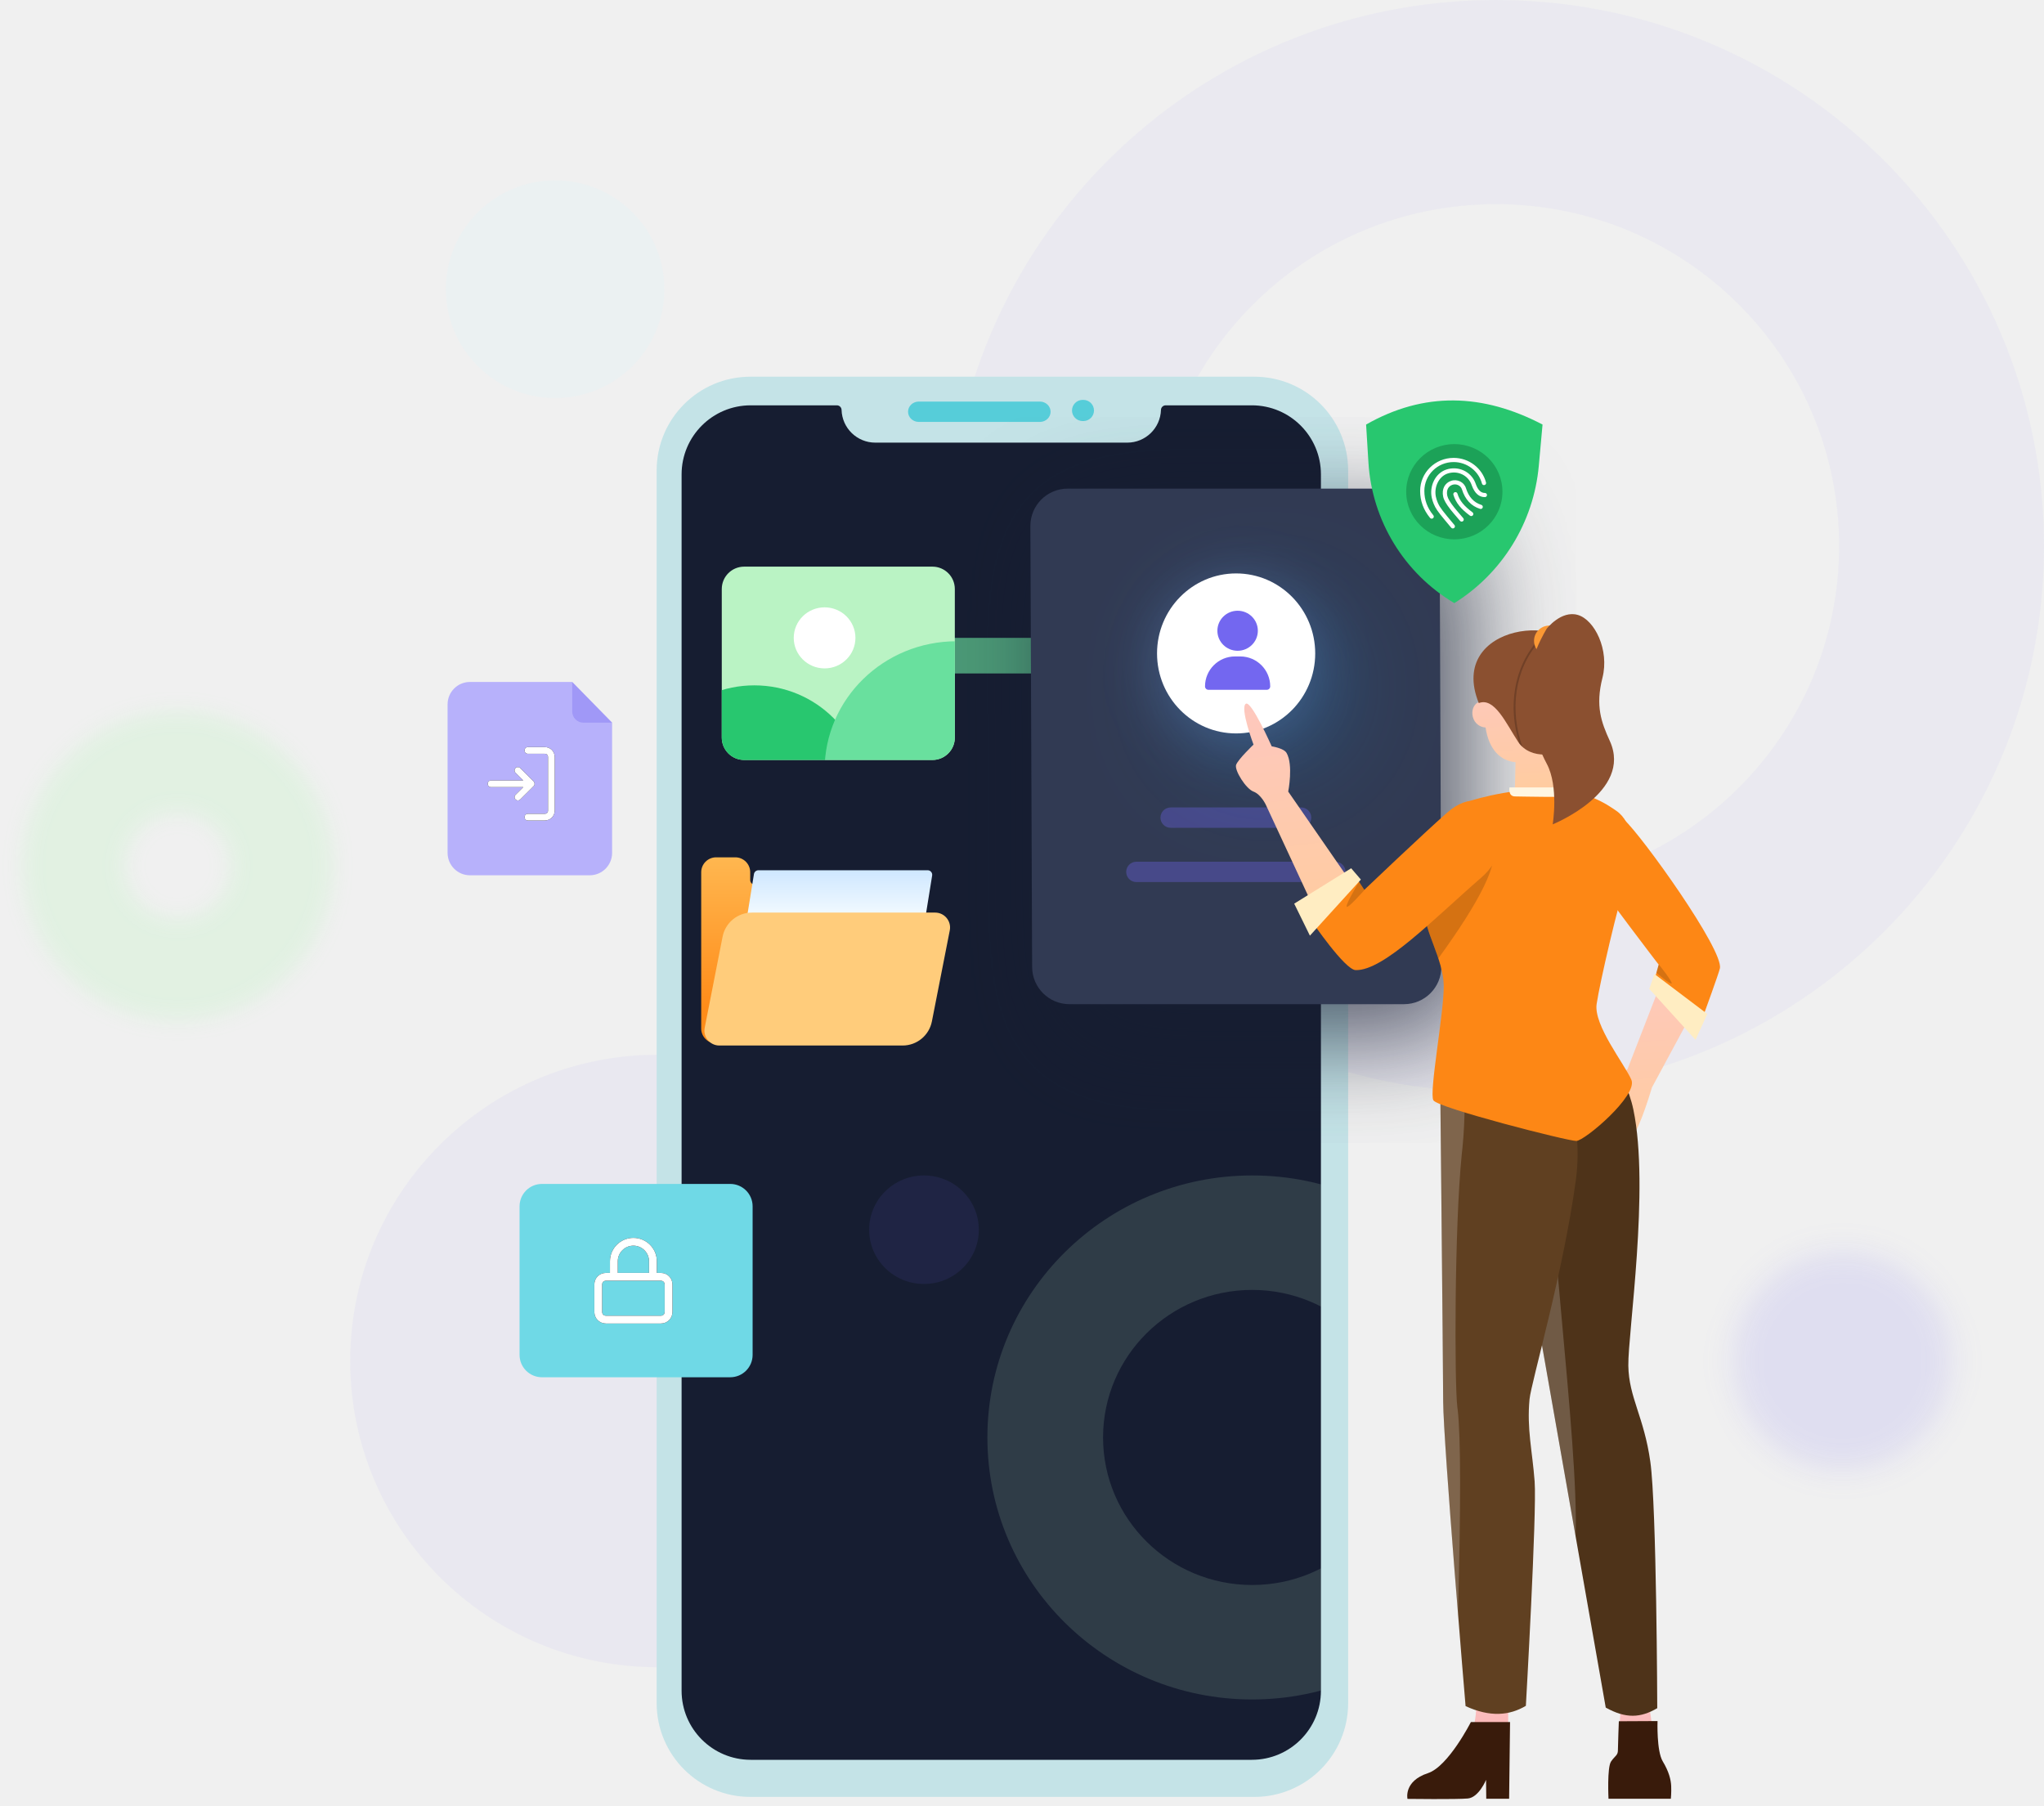
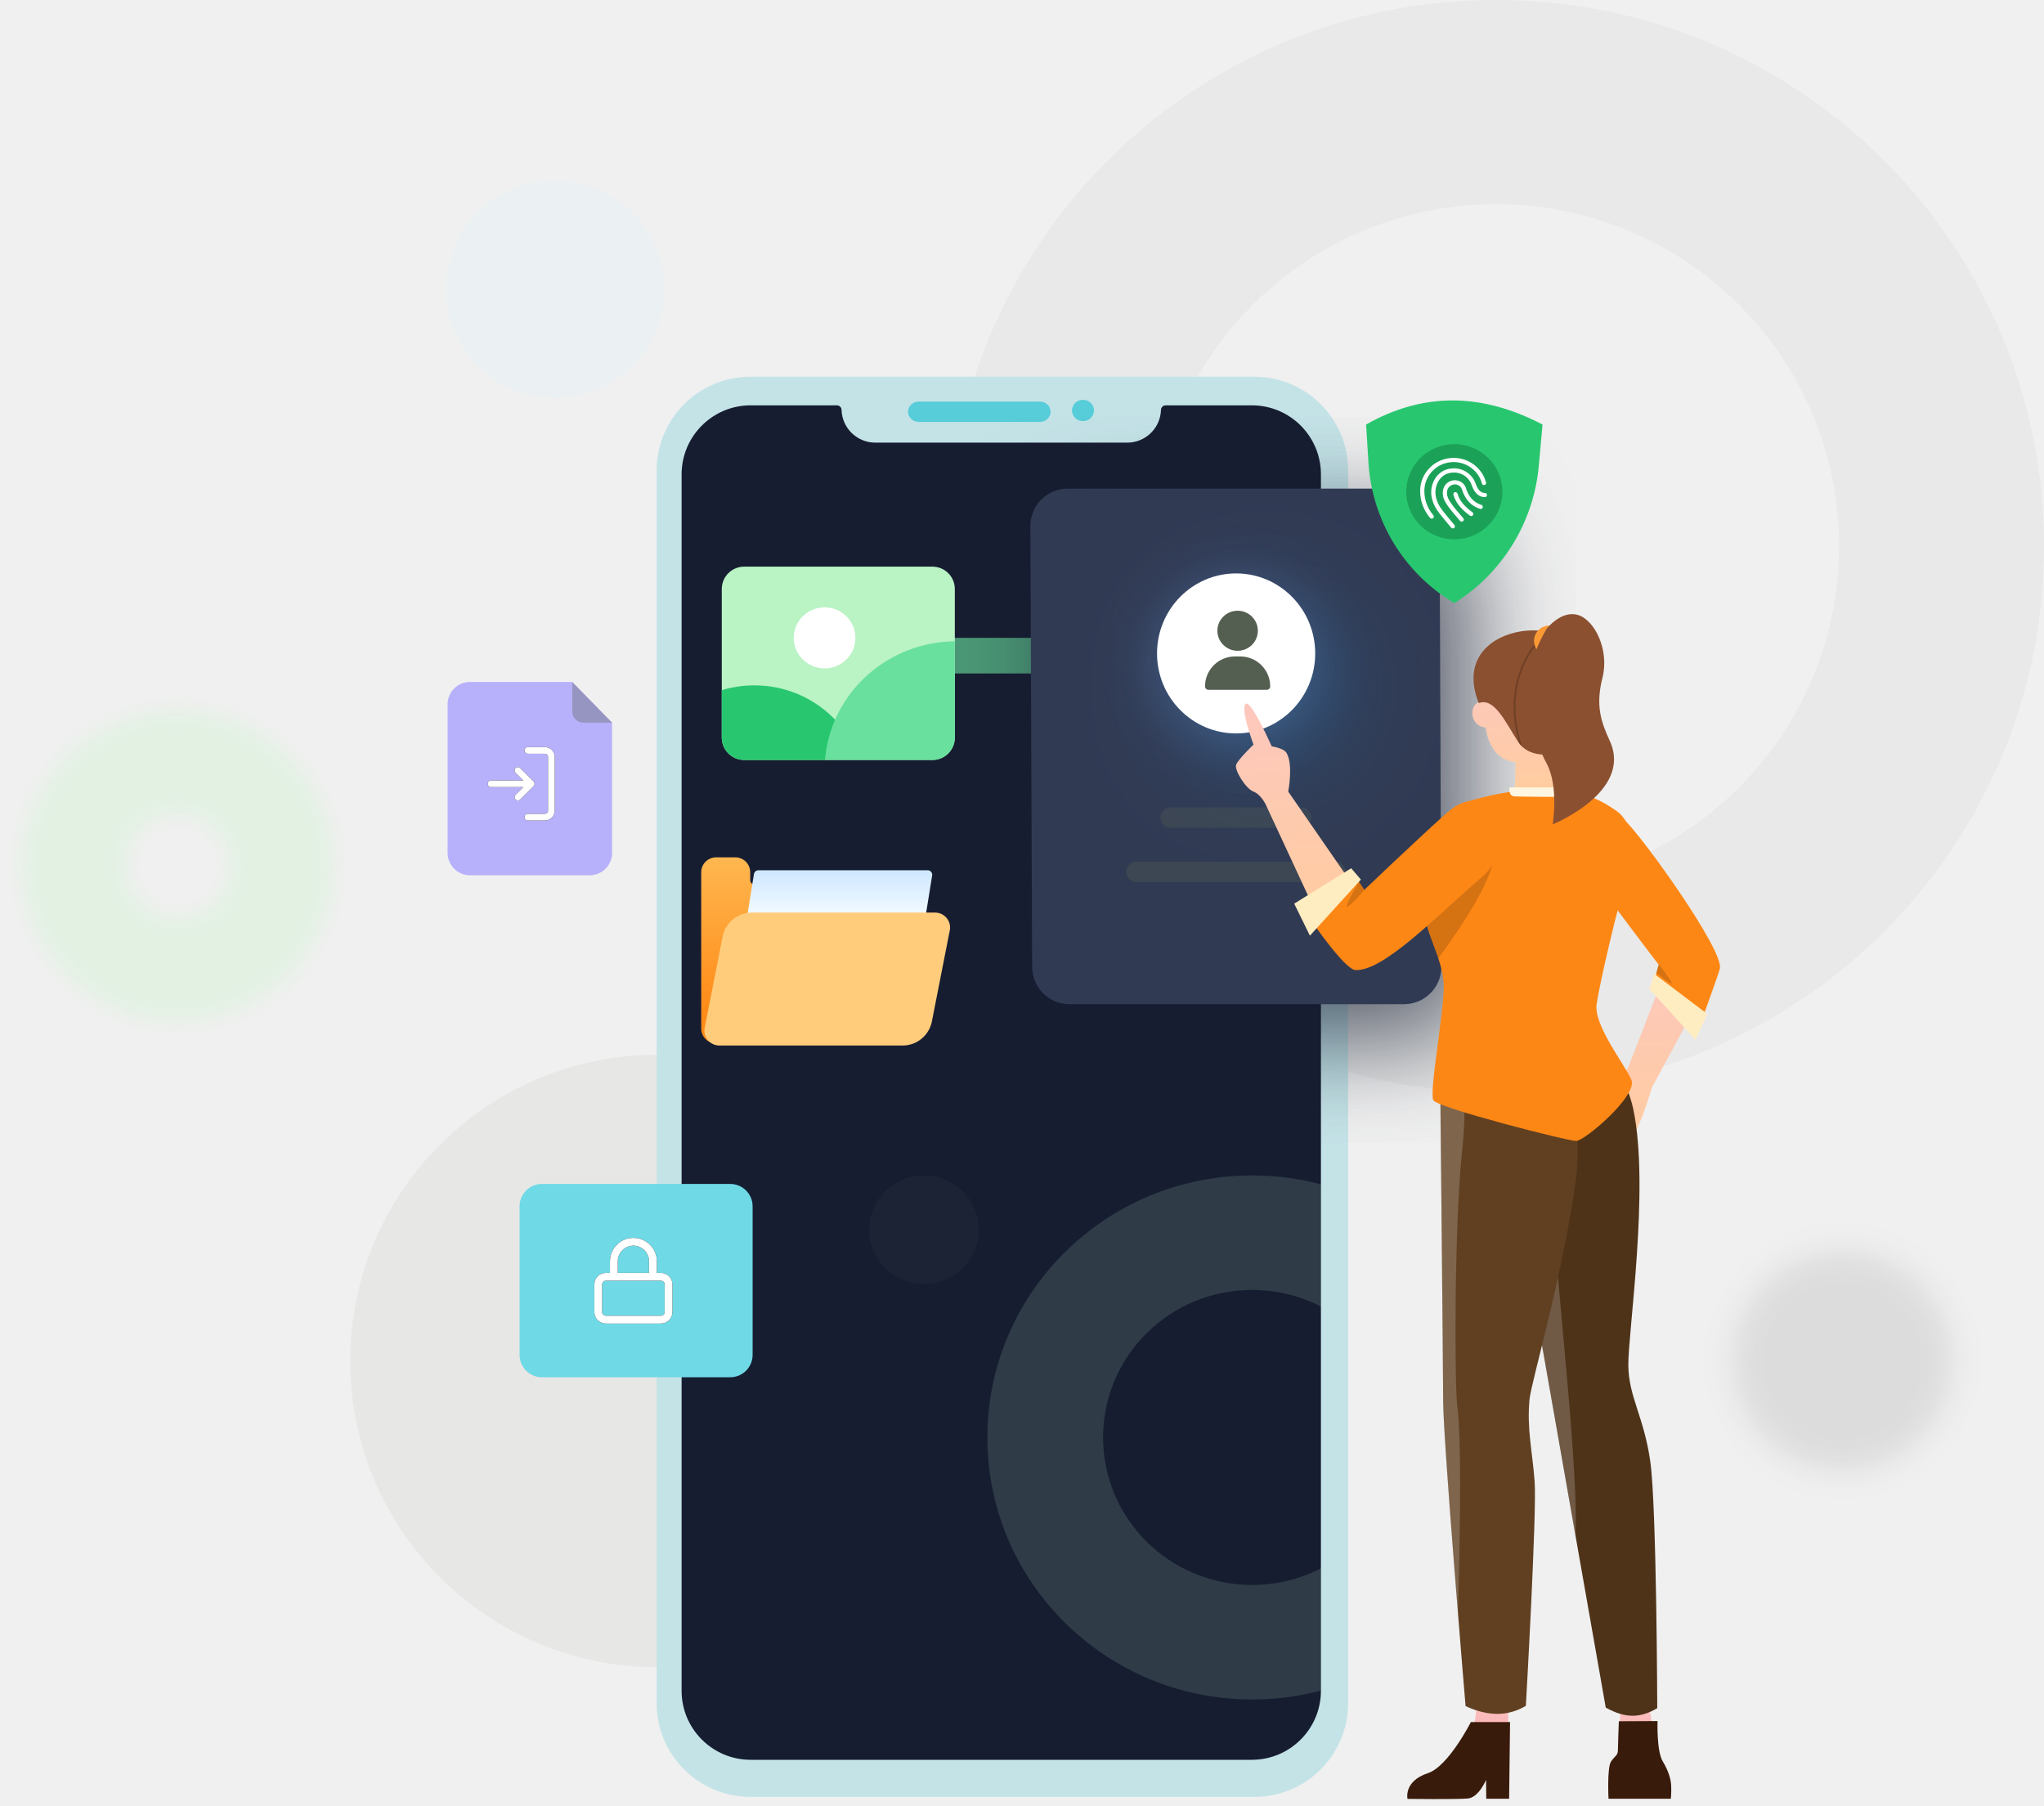
<svg xmlns="http://www.w3.org/2000/svg" width="548" height="484" viewBox="0 0 548 484" fill="none">
  <g id="Illustration">
    <g id="Shape">
-       <path id="Oval" opacity="0.053" fill-rule="evenodd" clip-rule="evenodd" d="M548 146.415C548 65.552 482.211 0 401.056 0C319.901 0 254.111 65.552 254.111 146.415C254.111 227.278 319.901 292.831 401.056 292.831C482.211 292.831 548 227.278 548 146.415ZM309.044 146.415C309.044 95.781 350.239 54.735 401.056 54.735C451.872 54.735 493.067 95.781 493.067 146.415C493.067 197.049 451.872 238.096 401.056 238.096C350.239 238.096 309.044 197.049 309.044 146.415Z" fill="#7367F0" />
+       <path id="Oval" opacity="0.053" fill-rule="evenodd" clip-rule="evenodd" d="M548 146.415C548 65.552 482.211 0 401.056 0C319.901 0 254.111 65.552 254.111 146.415C254.111 227.278 319.901 292.831 401.056 292.831C482.211 292.831 548 227.278 548 146.415ZM309.044 146.415C309.044 95.781 350.239 54.735 401.056 54.735C451.872 54.735 493.067 95.781 493.067 146.415C493.067 197.049 451.872 238.096 401.056 238.096C350.239 238.096 309.044 197.049 309.044 146.415Z" fill="#545e51" />
      <g id="Oval_2" opacity="0.141" filter="url(#filter0_f)">
        <path fill-rule="evenodd" clip-rule="evenodd" d="M89.314 232.166C89.314 209.243 70.664 190.659 47.657 190.659C24.651 190.659 6 209.243 6 232.166C6 255.09 24.651 273.673 47.657 273.673C70.664 273.673 89.314 255.09 89.314 232.166ZM33.466 232.166C33.466 224.357 39.82 218.027 47.657 218.027C55.495 218.027 61.848 224.357 61.848 232.166C61.848 239.976 55.495 246.306 47.657 246.306C39.82 246.306 33.466 239.976 33.466 232.166Z" fill="#8BF78F" />
      </g>
-       <ellipse id="Oval_3" cx="176.29" cy="364.898" rx="82.399" ry="82.102" fill="#7367F0" fill-opacity="0.061" />
+       <ellipse id="Oval_3" cx="176.29" cy="364.898" rx="82.399" ry="82.102" fill="#545e51" fill-opacity="0.061" />
      <ellipse id="Oval_4" opacity="0.141" cx="148.825" cy="77.541" rx="29.297" ry="29.192" fill="#CEF5FF" />
      <g id="Oval_5" filter="url(#filter1_f)">
-         <ellipse cx="493.983" cy="364.898" rx="29.297" ry="29.192" fill="#7367F0" fill-opacity="0.136" />
+         <ellipse cx="493.983" cy="364.898" rx="29.297" ry="29.192" fill="#545e51" fill-opacity="0.136" />
      </g>
    </g>
    <g id="File Organizer">
      <g id="Phone3">
        <path id="Rectangle" fill-rule="evenodd" clip-rule="evenodd" d="M176.051 126.137C176.051 112.254 187.305 101 201.188 101H336.301C350.184 101 361.438 112.254 361.438 126.137V456.637C361.438 470.52 350.184 481.774 336.301 481.774H201.188C187.305 481.774 176.051 470.52 176.051 456.637V126.137Z" fill="#C4E3E7" />
        <g id="Group 48">
          <path id="Rectangle_2" fill-rule="evenodd" clip-rule="evenodd" d="M182.737 127.195C182.737 116.966 191.03 108.673 201.259 108.673H224.364C225.046 108.673 225.605 109.216 225.625 109.898V109.898C225.768 114.787 229.772 118.676 234.663 118.676H302.219C307.11 118.676 311.114 114.787 311.257 109.898V109.898C311.277 109.216 311.835 108.673 312.518 108.673H335.622C345.852 108.673 354.144 116.966 354.144 127.195V453.306C354.144 463.535 345.852 471.828 335.622 471.828H201.259C191.03 471.828 182.737 463.535 182.737 453.306V127.195Z" fill="#161D31" />
          <mask id="mask0" mask-type="alpha" maskUnits="userSpaceOnUse" x="182" y="108" width="173" height="364">
            <path id="Rectangle_3" fill-rule="evenodd" clip-rule="evenodd" d="M182.737 127.195C182.737 116.966 191.03 108.673 201.259 108.673H224.364C225.046 108.673 225.605 109.216 225.625 109.898V109.898C225.768 114.787 229.772 118.676 234.663 118.676H302.219C307.11 118.676 311.114 114.787 311.257 109.898V109.898C311.277 109.216 311.835 108.673 312.518 108.673H335.622C345.852 108.673 354.144 116.966 354.144 127.195V453.306C354.144 463.535 345.852 471.828 335.622 471.828H201.259C191.03 471.828 182.737 463.535 182.737 453.306V127.195Z" fill="white" />
          </mask>
          <g mask="url(#mask0)">
-             <ellipse id="Oval_6" opacity="0.099" cx="247.722" cy="329.703" rx="14.702" ry="14.55" fill="#7367F0" />
+             <ellipse id="Oval_6" opacity="0.099" cx="247.722" cy="329.703" rx="14.702" ry="14.55" fill="#545e51" />
            <path id="Oval_7" opacity="0.141" fill-rule="evenodd" clip-rule="evenodd" d="M335.704 315.153C374.906 315.153 406.686 346.604 406.686 385.401C406.686 424.198 374.906 455.649 335.704 455.649C296.501 455.649 264.722 424.198 264.722 385.401C264.722 346.604 296.501 315.153 335.704 315.153ZM335.704 345.844C313.629 345.844 295.733 363.555 295.733 385.401C295.733 407.248 313.629 424.958 335.704 424.958C357.779 424.958 375.674 407.248 375.674 385.401C375.674 363.555 357.779 345.844 335.704 345.844Z" fill="#C8F5D0" />
            <path id="Rectangle_4" fill-rule="evenodd" clip-rule="evenodd" d="M203.617 175.795C203.617 173.158 205.755 171.021 208.391 171.021H329.781C332.417 171.021 334.555 173.158 334.555 175.795V175.795C334.555 178.431 332.417 180.569 329.781 180.569H208.391C205.755 180.569 203.617 178.431 203.617 175.795V175.795Z" fill="#68DE9E" fill-opacity="0.642" />
          </g>
        </g>
        <path id="Path" d="M278.793 107.666C280.378 107.666 281.664 108.888 281.664 110.394C281.664 111.868 280.435 113.068 278.898 113.121L278.793 113.122H246.324C244.738 113.122 243.452 111.901 243.452 110.394C243.452 108.921 244.681 107.721 246.218 107.668L246.324 107.666H278.793Z" fill="#56CDD9" />
        <path id="Path_2" d="M290.429 107.211C292.015 107.211 293.301 108.484 293.301 110.053C293.301 111.588 292.072 112.838 290.535 112.893L290.429 112.895H290.279C288.693 112.895 287.407 111.623 287.407 110.053C287.407 108.519 288.636 107.268 290.173 107.213L290.279 107.211H290.429Z" fill="#56CDD9" />
      </g>
      <g id="Icon54">
        <g id="Group 37">
          <path id="Rectangle_5" fill-rule="evenodd" clip-rule="evenodd" d="M187.996 233.861C187.996 231.652 189.787 229.861 191.996 229.861L197.132 229.861C199.341 229.861 201.132 231.652 201.132 233.861V235.965C201.132 236.638 201.678 237.184 202.351 237.184H243.654C245.864 237.184 247.654 238.975 247.654 241.184V275.755C247.654 277.964 245.864 279.755 243.654 279.755H191.996C189.787 279.755 187.996 277.964 187.996 275.755V233.861Z" fill="url(#paint0_linear)" />
          <path id="Rectangle_6" fill-rule="evenodd" clip-rule="evenodd" d="M202.134 234.351C202.23 233.76 202.74 233.326 203.338 233.326H248.707C249.458 233.326 250.031 233.998 249.911 234.739L243.1 276.997C243.005 277.588 242.495 278.022 241.897 278.022H196.527C195.776 278.022 195.204 277.35 195.323 276.609L202.134 234.351Z" fill="url(#paint1_linear)" />
          <path id="Rectangle_7" fill-rule="evenodd" clip-rule="evenodd" d="M250.713 244.677C253.232 244.677 255.124 246.976 254.638 249.448L249.842 273.86C249.105 277.612 245.816 280.318 241.992 280.318H192.858C190.34 280.318 188.448 278.018 188.933 275.547L193.73 251.135C194.467 247.383 197.756 244.677 201.579 244.677L250.713 244.677Z" fill="#FFCC7B" />
        </g>
      </g>
      <g id="Group 28">
        <path id="Rectangle_8" fill-rule="evenodd" clip-rule="evenodd" d="M120 188.842C120 185.528 122.686 182.842 126 182.842H153.414L164.105 193.754V228.675C164.105 231.989 161.419 234.675 158.105 234.675H126C122.686 234.675 120 231.989 120 228.675V188.842Z" fill="#B7B1FB" />
        <g id="Icon">
          <path id="Mask" fill-rule="evenodd" clip-rule="evenodd" d="M146.031 219.984C147.557 219.984 148.724 218.821 148.724 217.3V202.986C148.724 201.465 147.557 200.302 146.031 200.302H141.543C141.005 200.302 140.646 200.66 140.646 201.197C140.646 201.734 141.005 202.092 141.543 202.092H146.031C146.57 202.092 146.929 202.45 146.929 202.986V217.3C146.929 217.837 146.57 218.195 146.031 218.195H141.543C141.005 218.195 140.646 218.553 140.646 219.089C140.646 219.626 141.005 219.984 141.543 219.984H146.031ZM143.249 209.785C143.338 210.054 143.338 210.322 143.249 210.501C143.249 210.591 143.159 210.68 143.069 210.77L139.479 214.348C139.299 214.527 139.03 214.616 138.85 214.616C138.671 214.616 138.401 214.527 138.222 214.348C137.863 213.99 137.863 213.453 138.222 213.096L140.286 211.038H131.669C131.131 211.038 130.771 210.68 130.771 210.143C130.771 209.607 131.131 209.249 131.669 209.249H140.286L138.222 207.191C137.863 206.833 137.863 206.296 138.222 205.939C138.581 205.581 139.12 205.581 139.479 205.939L143.069 209.517C143.114 209.562 143.136 209.607 143.159 209.651C143.181 209.696 143.204 209.741 143.249 209.785Z" fill="black" />
          <mask id="mask1" mask-type="alpha" maskUnits="userSpaceOnUse" x="130" y="200" width="19" height="20">
            <path id="Mask_2" fill-rule="evenodd" clip-rule="evenodd" d="M146.031 219.984C147.557 219.984 148.724 218.821 148.724 217.3V202.986C148.724 201.465 147.557 200.302 146.031 200.302H141.543C141.005 200.302 140.646 200.66 140.646 201.197C140.646 201.734 141.005 202.092 141.543 202.092H146.031C146.57 202.092 146.929 202.45 146.929 202.986V217.3C146.929 217.837 146.57 218.195 146.031 218.195H141.543C141.005 218.195 140.646 218.553 140.646 219.089C140.646 219.626 141.005 219.984 141.543 219.984H146.031ZM143.249 209.785C143.338 210.054 143.338 210.322 143.249 210.501C143.249 210.591 143.159 210.68 143.069 210.77L139.479 214.348C139.299 214.527 139.03 214.616 138.85 214.616C138.671 214.616 138.401 214.527 138.222 214.348C137.863 213.99 137.863 213.453 138.222 213.096L140.286 211.038H131.669C131.131 211.038 130.771 210.68 130.771 210.143C130.771 209.607 131.131 209.249 131.669 209.249H140.286L138.222 207.191C137.863 206.833 137.863 206.296 138.222 205.939C138.581 205.581 139.12 205.581 139.479 205.939L143.069 209.517C143.114 209.562 143.136 209.607 143.159 209.651C143.181 209.696 143.204 209.741 143.249 209.785Z" fill="white" />
          </mask>
          <g mask="url(#mask1)">
            <g id="Icon Color">
              <rect id="ð¨ Icon Color" x="128.977" y="199.408" width="21.543" height="21.471" fill="white" />
            </g>
          </g>
        </g>
-         <path id="Path_3" opacity="0.34" d="M164.106 193.754H156.414C154.757 193.754 153.414 192.411 153.414 190.754V182.842L164.106 193.754Z" fill="#7367F0" />
+         <path id="Path_3" opacity="0.34" d="M164.106 193.754H156.414C154.757 193.754 153.414 192.411 153.414 190.754V182.842L164.106 193.754Z" fill="#545e51" />
      </g>
      <g id="Group">
        <path id="Rectangle_9" fill-rule="evenodd" clip-rule="evenodd" d="M139.296 323.427C139.296 320.113 141.982 317.427 145.296 317.427H195.778C199.092 317.427 201.778 320.113 201.778 323.427V363.26C201.778 366.574 199.092 369.26 195.778 369.26H145.296C141.982 369.26 139.296 366.574 139.296 363.26V323.427Z" fill="#6FD9E6" />
        <g id="Icon_2">
          <path id="Mask_3" fill-rule="evenodd" clip-rule="evenodd" d="M177.147 341.283H176.1V338.152C176.1 334.708 173.272 331.89 169.816 331.89C166.36 331.89 163.533 334.708 163.533 338.152V341.283H162.485C160.705 341.283 159.344 342.64 159.344 344.415V351.721C159.344 353.495 160.705 354.852 162.485 354.852H177.147C178.927 354.852 180.289 353.495 180.289 351.721V344.415C180.289 342.64 178.927 341.283 177.147 341.283ZM165.627 338.152C165.627 335.856 167.512 333.977 169.816 333.977C172.12 333.977 174.005 335.856 174.005 338.152V341.283H165.627V338.152ZM177.147 352.764C177.775 352.764 178.194 352.347 178.194 351.721V344.415C178.194 343.788 177.775 343.371 177.147 343.371H162.485C161.857 343.371 161.438 343.788 161.438 344.415V351.721C161.438 352.347 161.857 352.764 162.485 352.764H177.147Z" fill="black" />
          <mask id="mask2" mask-type="alpha" maskUnits="userSpaceOnUse" x="159" y="331" width="22" height="24">
            <path id="Mask_4" fill-rule="evenodd" clip-rule="evenodd" d="M177.147 341.283H176.1V338.152C176.1 334.708 173.272 331.89 169.816 331.89C166.36 331.89 163.533 334.708 163.533 338.152V341.283H162.485C160.705 341.283 159.344 342.64 159.344 344.415V351.721C159.344 353.495 160.705 354.852 162.485 354.852H177.147C178.927 354.852 180.289 353.495 180.289 351.721V344.415C180.289 342.64 178.927 341.283 177.147 341.283ZM165.627 338.152C165.627 335.856 167.512 333.977 169.816 333.977C172.12 333.977 174.005 335.856 174.005 338.152V341.283H165.627V338.152ZM177.147 352.764C177.775 352.764 178.194 352.347 178.194 351.721V344.415C178.194 343.788 177.775 343.371 177.147 343.371H162.485C161.857 343.371 161.438 343.788 161.438 344.415V351.721C161.438 352.347 161.857 352.764 162.485 352.764H177.147Z" fill="white" />
          </mask>
          <g mask="url(#mask2)">
            <g id="Icon Color_2">
              <rect id="ð¨ Icon Color_2" x="157.249" y="330.846" width="25.134" height="25.049" fill="white" />
            </g>
          </g>
        </g>
      </g>
      <g id="Group 34">
        <path id="Rectangle_10" d="M193.509 157.924C193.509 154.61 196.195 151.924 199.509 151.924H249.991C253.305 151.924 255.991 154.61 255.991 157.924V197.757C255.991 201.071 253.305 203.757 249.991 203.757H199.509C196.195 203.757 193.509 201.071 193.509 197.757V157.924Z" fill="#BAF3C4" />
        <mask id="mask3" mask-type="alpha" maskUnits="userSpaceOnUse" x="193" y="151" width="63" height="53">
          <path id="Rectangle_11" d="M193.509 157.924C193.509 154.61 196.195 151.924 199.509 151.924H249.991C253.305 151.924 255.991 154.61 255.991 157.924V197.757C255.991 201.071 253.305 203.757 249.991 203.757H199.509C196.195 203.757 193.509 201.071 193.509 197.757V157.924Z" fill="white" />
        </mask>
        <g mask="url(#mask3)">
          <ellipse id="Oval_8" cx="221.074" cy="171.021" rx="8.27" ry="8.184" fill="white" />
          <ellipse id="Oval_9" cx="202.238" cy="213.306" rx="29.863" ry="29.554" fill="#28C76F" />
          <ellipse id="Oval_10" cx="256.45" cy="206.485" rx="35.376" ry="34.556" fill="#69E09E" />
        </g>
      </g>
      <g id="Group 23">
        <g id="Rectangle_12" filter="url(#filter2_d)">
          <path fill-rule="evenodd" clip-rule="evenodd" d="M276.246 141.049C276.224 135.51 280.708 131.009 286.246 131.009L375.958 131.009C381.465 131.009 385.936 135.462 385.958 140.969L386.429 259.191C386.451 264.729 381.968 269.231 376.429 269.231H286.718C281.21 269.231 276.74 264.778 276.718 259.271L276.246 141.049Z" fill="#313A53" />
        </g>
-         <path id="Rectangle_13" opacity="0.34" d="M311.123 219.216C311.123 217.71 312.344 216.488 313.851 216.488H348.825C350.332 216.488 351.553 217.71 351.553 219.216V219.216C351.553 220.723 350.332 221.944 348.825 221.944H313.851C312.344 221.944 311.123 220.723 311.123 219.216V219.216Z" fill="#7367F0" />
-         <path id="Rectangle_14" opacity="0.34" d="M301.935 233.766C301.935 232.259 303.156 231.038 304.663 231.038H358.014C359.52 231.038 360.742 232.259 360.742 233.766V233.766C360.742 235.273 359.52 236.494 358.014 236.494H304.663C303.156 236.494 301.935 235.273 301.935 233.766V233.766Z" fill="#7367F0" />
+         <path id="Rectangle_13" opacity="0.34" d="M311.123 219.216C311.123 217.71 312.344 216.488 313.851 216.488H348.825C350.332 216.488 351.553 217.71 351.553 219.216V219.216C351.553 220.723 350.332 221.944 348.825 221.944H313.851C312.344 221.944 311.123 220.723 311.123 219.216V219.216Z" fill="#545e51" />
+         <path id="Rectangle_14" opacity="0.34" d="M301.935 233.766C301.935 232.259 303.156 231.038 304.663 231.038H358.014C359.52 231.038 360.742 232.259 360.742 233.766V233.766C360.742 235.273 359.52 236.494 358.014 236.494H304.663C303.156 236.494 301.935 235.273 301.935 233.766V233.766Z" fill="#545e51" />
        <g id="Icon8">
          <g id="Oval_11" filter="url(#filter3_dd)">
            <ellipse cx="331.407" cy="175.192" rx="21.203" ry="21.45" fill="white" />
          </g>
          <g id="Group 70">
-             <path id="Combined Shape" fill-rule="evenodd" clip-rule="evenodd" d="M331.807 174.481C334.802 174.481 337.231 172.078 337.231 169.113C337.231 166.149 334.802 163.746 331.807 163.746C328.811 163.746 326.383 166.149 326.383 169.113C326.383 172.078 328.811 174.481 331.807 174.481ZM331.097 176.001C326.663 176.001 323.068 179.595 323.068 184.029C323.068 184.536 323.479 184.947 323.986 184.947H339.628C340.134 184.947 340.545 184.536 340.545 184.029C340.545 179.595 336.951 176.001 332.517 176.001H331.097Z" fill="#7367F0" />
+             <path id="Combined Shape" fill-rule="evenodd" clip-rule="evenodd" d="M331.807 174.481C334.802 174.481 337.231 172.078 337.231 169.113C337.231 166.149 334.802 163.746 331.807 163.746C328.811 163.746 326.383 166.149 326.383 169.113C326.383 172.078 328.811 174.481 331.807 174.481ZM331.097 176.001C326.663 176.001 323.068 179.595 323.068 184.029C323.068 184.536 323.479 184.947 323.986 184.947H339.628C340.134 184.947 340.545 184.536 340.545 184.029C340.545 179.595 336.951 176.001 332.517 176.001H331.097Z" fill="#545e51" />
          </g>
        </g>
      </g>
      <g id="Wom3.5">
        <g id="RArm">
          <path id="Path_4" fill-rule="evenodd" clip-rule="evenodd" d="M436.346 286.631C436.346 286.631 426.071 296.69 426.701 297.674C427.331 298.664 432.509 296.363 432.509 296.363C432.509 296.363 426.049 306.93 427.378 307.742C428.707 308.554 435.504 306.91 437.588 304.732C439.672 302.554 442.889 291.562 442.889 291.562L458.517 262.597L447.183 258.715L436.346 286.631Z" fill="url(#paint2_linear)" />
          <path id="Path_5" fill-rule="evenodd" clip-rule="evenodd" d="M425.853 233.087C430.168 239.723 444.693 258.633 444.693 258.633L443.635 262.406L456.984 271.463C456.984 271.463 460.776 261.095 461.105 259.636C462.19 254.825 440.26 224.12 435.35 219.683C427.618 212.697 419.258 222.947 425.853 233.087Z" fill="#FD8715" />
          <path id="Path_6" fill-rule="evenodd" clip-rule="evenodd" d="M448.166 263.653C448.415 263.173 444.716 258.565 444.716 258.565L444.089 260.806C444.089 260.806 447.917 264.134 448.166 263.653Z" fill="black" fill-opacity="0.16" />
          <path id="Path 70" fill-rule="evenodd" clip-rule="evenodd" d="M443.552 261.14L457.734 271.858L454.574 278.79L442.174 265.14L443.552 261.14Z" fill="#FFEDC2" />
        </g>
        <g id="RLeg">
          <path id="Path_7" fill-rule="evenodd" clip-rule="evenodd" d="M434.6 456.208L433.812 469.49L443.91 469.75L442.012 456.208H434.6Z" fill="url(#paint3_linear)" />
          <path id="Path_8" fill-rule="evenodd" clip-rule="evenodd" d="M444.389 461.44C444.389 461.44 444.105 469.439 445.779 472.232C447.463 475.024 447.974 477.189 448.048 478.859C448.128 480.65 447.957 482.272 447.957 482.272H431.244C431.244 482.272 430.826 473.856 431.933 472.269C433.039 470.683 433.766 470.655 433.766 469.253C433.774 467.851 434.014 461.493 434.014 461.493L444.389 461.44Z" fill="#391B0B" />
          <path id="Path_9" fill-rule="evenodd" clip-rule="evenodd" d="M399.024 278.88L425.219 276.062L425.604 276.416C427.471 278.176 435.584 286.352 437.916 297.527C442.317 318.624 436.426 357.589 436.557 366.134C436.681 374.678 440.761 379.833 442.456 391.914C444.152 403.995 444.312 457.987 444.312 457.987C439.817 460.623 435.861 460.812 430.502 457.828L399.024 278.88Z" fill="#4E3319" />
          <path id="Path_10" fill-rule="evenodd" clip-rule="evenodd" d="M422.423 411.899L399.024 278.88L413.589 277.313C414.238 323.523 423.295 385.987 422.423 411.899Z" fill="white" fill-opacity="0.192" />
        </g>
        <g id="LLeg">
          <path id="Path_11" fill-rule="evenodd" clip-rule="evenodd" d="M404.39 454.811L395.779 454.949C395.779 454.949 396.345 463.795 393.034 466.791L392.853 466.948C388.856 470.263 404.277 469.067 404.277 469.067L404.39 454.811Z" fill="url(#paint4_linear)" />
          <path id="Path_12" fill-rule="evenodd" clip-rule="evenodd" d="M404.847 461.706L404.599 482.264L398.467 482.269L398.414 477.203C398.414 477.203 396.48 481.926 393.524 482.199C390.56 482.472 377.35 482.304 377.35 482.304C377.35 482.304 376.252 477.562 382.828 475.408C388.297 473.618 394.345 461.706 394.345 461.706H404.847Z" fill="#391B0B" />
          <path id="Path_13" fill-rule="evenodd" clip-rule="evenodd" d="M386.031 280.708L415.445 279.722L415.665 280.124C417.092 282.804 424.913 298.489 422.498 316.319C419.109 341.345 410.492 370.683 410.07 375.165C409.318 383.155 410.822 388.941 411.439 397.194C412.056 405.448 409.087 457.355 409.087 457.355C404.722 459.953 399.528 460.463 392.925 457.434C392.925 457.434 386.964 386.928 386.92 375.77C386.876 364.612 386.031 280.708 386.031 280.708Z" fill="#604021" />
          <path id="Path_14" fill-rule="evenodd" clip-rule="evenodd" d="M392.084 307.777L391.889 309.631C389.928 329.183 389.943 370.705 390.702 377.109L390.806 377.934C391.648 385.16 391.676 403.505 390.888 432.97L389.864 420.255C387.921 395.79 386.94 380.961 386.92 375.77L386.884 370.396C386.715 348.67 386.031 280.708 386.031 280.708L392.235 280.5C392.898 291.229 392.847 300.321 392.084 307.777Z" fill="white" fill-opacity="0.192" />
        </g>
        <g id="Head">
          <path id="Path_15" fill-rule="evenodd" clip-rule="evenodd" d="M397.247 188.036C393.628 188.428 393.884 194.725 398.29 195.054C399.19 201.124 402.402 204.016 406.317 204.351L406.1 213.533L423.418 213.523C423.418 213.523 418.542 207.036 418.785 198.157C419.028 189.276 418.622 180.934 418.622 180.934L396.19 181.333L397.247 188.036Z" fill="url(#paint5_linear)" />
          <path id="Path_16" fill-rule="evenodd" clip-rule="evenodd" d="M396.459 188.508C400.674 186.858 403.788 193.961 407.013 198.898C410.239 203.835 418.595 202.996 419.747 198.898C424.107 189.922 427.865 177.72 422.776 176.718C422.06 163.746 387.752 166.809 396.459 188.508Z" fill="#8B5030" />
          <path id="Combined Shape_2" fill-rule="evenodd" clip-rule="evenodd" d="M419.947 171.56H412.536H412.425L412.35 171.642C405.75 178.933 404.266 189.665 407.337 199.352C407.59 199.679 407.867 199.976 408.164 200.246C404.697 190.467 406.016 179.456 412.647 172.06H420.542C420.354 171.886 420.155 171.719 419.947 171.56Z" fill="black" fill-opacity="0.199" />
          <ellipse id="Oval_12" cx="415.413" cy="171.81" rx="4.135" ry="4.092" fill="#FB9934" />
        </g>
        <g id="Body">
          <path id="Path_17" fill-rule="evenodd" clip-rule="evenodd" d="M392.702 215.311C388.838 220.928 382.399 239.993 382.034 244.282C381.622 249.229 386.981 257.11 387.07 264.272C387.148 271.435 383.072 293.001 384.297 295.016C385.512 297.031 420.347 305.95 422.62 305.902C424.883 305.853 439.172 293.714 437.379 289.518C435.576 285.323 427.209 274.898 428.062 269.182C428.904 263.467 433.797 242.37 436.227 235.189C438.647 228.009 437.84 220.47 433.323 217.38C431.088 215.852 425.125 211.508 414.505 211.528C403.885 211.548 393.002 214.875 392.702 215.311Z" fill="#FD8715" />
          <path id="Path 68" fill-rule="evenodd" clip-rule="evenodd" d="M404.693 211.117C404.693 211.117 404.247 213.533 406.203 213.533C408.16 213.533 421.283 213.96 423.06 213.197C424.837 212.433 424.304 211.117 424.304 211.117H404.693Z" fill="#FFF6E1" />
          <path id="Path_18" fill-rule="evenodd" clip-rule="evenodd" d="M387.095 227.46L387.214 227.401C394.369 223.865 398.667 223.709 400.108 226.932C401.971 231.098 397.141 241.108 385.619 256.963C384.037 252.155 381.761 247.57 382.034 244.282C382.246 241.8 384.491 234.369 387.095 227.46Z" fill="black" fill-opacity="0.16" />
        </g>
        <g id="LArm">
          <path id="Path_19" fill-rule="evenodd" clip-rule="evenodd" d="M339.362 215.75C339.362 215.75 338.073 212.981 336.047 212.231C334.021 211.482 330.922 206.519 331.401 205.078C331.88 203.637 336.072 199.64 336.072 199.64C336.072 199.64 332.366 189.799 334.007 188.688C335.457 187.707 340.944 200.103 340.944 200.103C340.944 200.103 344.17 200.584 344.915 201.851C346.791 205.046 345.373 212.231 345.373 212.231L364.416 239.772L355.678 250.86L339.362 215.75Z" fill="url(#paint6_linear)" />
          <path id="Path_20" fill-rule="evenodd" clip-rule="evenodd" d="M387.976 217.886C381.536 223.548 365.782 238.571 365.782 238.571C365.782 238.571 363.441 235.022 363.441 235.022L351.66 246.961C351.66 246.961 360.547 260.007 363.441 260.098C370.982 260.335 384.493 246.246 397.195 235.244C408.583 225.38 399.982 207.33 387.976 217.886Z" fill="#FD8715" />
          <path id="Path_21" fill-rule="evenodd" clip-rule="evenodd" d="M365.829 238.589C365.829 238.589 361.41 243.647 361.045 243.095C360.681 242.544 364.379 236.395 364.379 236.395L365.829 238.589Z" fill="black" fill-opacity="0.16" />
          <path id="Path 69" fill-rule="evenodd" clip-rule="evenodd" d="M364.852 235.826L351.188 250.861L346.979 242.281L362.253 232.795L364.852 235.826Z" fill="#FFEDC2" />
        </g>
        <path id="Path_22" fill-rule="evenodd" clip-rule="evenodd" d="M414.689 168.553C414.689 168.553 418.558 163.565 423.026 164.874C427.494 166.182 431.536 174.204 429.617 181.744C427.707 189.285 429.282 193.586 431.598 198.668C437.82 212.339 416.278 221.019 416.278 221.019C416.278 221.019 417.959 210.889 414.689 204.772C411.322 198.472 409.41 190.394 409.41 185.45C409.41 176.854 414.689 168.553 414.689 168.553Z" fill="#8B5030" />
      </g>
      <g id="Group 39">
        <path id="Rectangle_15" fill-rule="evenodd" clip-rule="evenodd" d="M366.255 113.828C381.822 104.951 397.601 105.476 413.558 113.828L412.552 124.915C411.179 140.047 402.798 153.663 389.906 161.705V161.705V161.705C376.456 153.719 367.833 139.592 366.877 123.979L366.255 113.828Z" fill="#28C76F" />
        <ellipse id="Oval_13" cx="389.907" cy="131.836" rx="12.901" ry="12.767" fill="#1CA258" />
        <g id="Group 40">
          <path id="Path_23" fill-rule="evenodd" clip-rule="evenodd" d="M389.722 122.766C393.825 122.766 397.377 125.503 398.407 129.363C398.487 129.661 398.307 129.967 398.006 130.045C397.704 130.124 397.396 129.946 397.316 129.648C396.416 126.277 393.31 123.883 389.722 123.883C385.385 123.883 381.87 127.35 381.87 131.625C381.87 134.038 382.669 136.208 384.279 138.153C384.476 138.392 384.44 138.744 384.199 138.939C383.958 139.135 383.602 139.1 383.405 138.861C381.633 136.718 380.741 134.299 380.741 131.625C380.741 126.732 384.763 122.766 389.722 122.766Z" fill="white" />
          <path id="Path_24" fill-rule="evenodd" clip-rule="evenodd" d="M387.726 125.908C390.921 124.819 394.369 126.395 395.547 129.476L395.612 129.652C396.217 131.392 397.041 132.18 398.095 132.167C398.407 132.163 398.662 132.41 398.666 132.718C398.67 133.027 398.421 133.28 398.109 133.284C396.538 133.303 395.372 132.239 394.621 130.227L394.544 130.015C393.637 127.407 390.764 126.054 388.094 126.964C385.691 127.783 384.406 130.678 384.971 133.23C385.081 133.727 385.22 134.173 385.399 134.603L385.56 134.974C386.096 136.146 386.793 137.025 389.939 140.768C390.138 141.005 390.106 141.357 389.866 141.554C389.626 141.752 389.271 141.719 389.071 141.482L387.384 139.464C385.359 137.019 384.901 136.322 384.391 135.113L384.355 135.028C384.15 134.537 383.992 134.028 383.868 133.469C383.189 130.403 384.732 126.928 387.726 125.908Z" fill="white" />
          <path id="Path_25" fill-rule="evenodd" clip-rule="evenodd" d="M389.03 128.924C390.684 128.36 392.514 129.24 393.029 130.887C393.77 133.259 395.136 134.733 397.15 135.366C397.447 135.459 397.612 135.773 397.518 136.067C397.423 136.361 397.106 136.524 396.809 136.431C394.425 135.682 392.797 133.924 391.95 131.217C391.627 130.181 390.457 129.619 389.397 129.98C388.269 130.364 387.71 131.442 388.018 132.917C388.174 133.666 388.793 134.687 389.847 136.018L390.026 136.242C390.174 136.426 390.33 136.614 390.498 136.815L392.312 138.939C392.51 139.177 392.477 139.529 392.237 139.725C391.996 139.922 391.64 139.888 391.442 139.651L389.991 137.956L389.628 137.527C389.456 137.322 389.297 137.128 389.144 136.94L388.779 136.478C387.729 135.126 387.104 134.06 386.912 133.143C386.494 131.137 387.343 129.498 389.03 128.924Z" fill="white" />
          <path id="Path_26" fill-rule="evenodd" clip-rule="evenodd" d="M390.034 131.966C390.332 131.876 390.648 132.042 390.739 132.337C391.347 134.302 392.539 135.697 394.78 137.362C395.029 137.547 395.079 137.897 394.892 138.144C394.705 138.39 394.351 138.44 394.102 138.255C391.688 136.461 390.351 134.896 389.66 132.664C389.568 132.369 389.736 132.056 390.034 131.966Z" fill="white" />
        </g>
      </g>
    </g>
  </g>
  <defs>
    <filter id="filter0_f" x="0.563" y="185.223" width="94.187" height="93.887" filterUnits="userSpaceOnUse" color-interpolation-filters="sRGB">
      <feFlood flood-opacity="0" result="BackgroundImageFix" />
      <feBlend mode="normal" in="SourceGraphic" in2="BackgroundImageFix" result="shape" />
      <feGaussianBlur stdDeviation="2.718" result="effect1_foregroundBlur" />
    </filter>
    <filter id="filter1_f" x="456.531" y="327.551" width="74.904" height="74.693" filterUnits="userSpaceOnUse" color-interpolation-filters="sRGB">
      <feFlood flood-opacity="0" result="BackgroundImageFix" />
      <feBlend mode="normal" in="SourceGraphic" in2="BackgroundImageFix" result="shape" />
      <feGaussianBlur stdDeviation="4.077" result="effect1_foregroundBlur" />
    </filter>
    <filter id="filter2_d" x="256.246" y="112.009" width="166.183" height="194.222" filterUnits="userSpaceOnUse" color-interpolation-filters="sRGB">
      <feFlood flood-opacity="0" result="BackgroundImageFix" />
      <feColorMatrix in="SourceAlpha" type="matrix" values="0 0 0 0 0 0 0 0 0 0 0 0 0 0 0 0 0 0 127 0" />
      <feOffset dx="8" dy="9" />
      <feGaussianBlur stdDeviation="14" />
      <feColorMatrix type="matrix" values="0 0 0 0 0.086 0 0 0 0 0.114 0 0 0 0 0.192 0 0 0 0.7 0" />
      <feBlend mode="normal" in2="BackgroundImageFix" result="effect1_dropShadow" />
      <feBlend mode="normal" in="SourceGraphic" in2="effect1_dropShadow" result="shape" />
    </filter>
    <filter id="filter3_dd" x="290.204" y="134.743" width="98.405" height="98.899" filterUnits="userSpaceOnUse" color-interpolation-filters="sRGB">
      <feFlood flood-opacity="0" result="BackgroundImageFix" />
      <feColorMatrix in="SourceAlpha" type="matrix" values="0 0 0 0 0 0 0 0 0 0 0 0 0 0 0 0 0 0 127 0" />
      <feOffset dx="8" dy="9" />
      <feGaussianBlur stdDeviation="14" />
      <feColorMatrix type="matrix" values="0 0 0 0 0.076 0 0 0 0 0.583 0 0 0 0 0.879 0 0 0 0.229 0" />
      <feBlend mode="normal" in2="BackgroundImageFix" result="effect1_dropShadow" />
      <feColorMatrix in="SourceAlpha" type="matrix" values="0 0 0 0 0 0 0 0 0 0 0 0 0 0 0 0 0 0 127 0" />
      <feOffset dy="2" />
      <feGaussianBlur stdDeviation="7.5" />
      <feColorMatrix type="matrix" values="0 0 0 0 0.504 0 0 0 0 0.7 0 0 0 0 1 0 0 0 0.234 0" />
      <feBlend mode="normal" in2="effect1_dropShadow" result="effect2_dropShadow" />
      <feBlend mode="normal" in="SourceGraphic" in2="effect2_dropShadow" result="shape" />
    </filter>
    <linearGradient id="paint0_linear" x1="252.335" y1="270.363" x2="252.335" y2="212.641" gradientUnits="userSpaceOnUse">
      <stop stop-color="#FF8C19" />
      <stop offset="1" stop-color="#FFC967" />
    </linearGradient>
    <linearGradient id="paint1_linear" x1="245.482" y1="247.352" x2="245.482" y2="221.044" gradientUnits="userSpaceOnUse">
      <stop stop-color="#F8FDFF" />
      <stop offset="1" stop-color="#AAD4FF" />
    </linearGradient>
    <linearGradient id="paint2_linear" x1="424.08" y1="245.344" x2="427.481" y2="304.907" gradientUnits="userSpaceOnUse">
      <stop stop-color="#FDC6C6" />
      <stop offset="1" stop-color="#FFCCA1" />
    </linearGradient>
    <linearGradient id="paint3_linear" x1="432.065" y1="452.911" x2="433.457" y2="469.005" gradientUnits="userSpaceOnUse">
      <stop stop-color="#FDC6C6" />
      <stop offset="1" stop-color="#FAB2B2" />
    </linearGradient>
    <linearGradient id="paint4_linear" x1="390.081" y1="451.289" x2="391.397" y2="468.509" gradientUnits="userSpaceOnUse">
      <stop stop-color="#FDC6C6" />
      <stop offset="1" stop-color="#FAB2B2" />
    </linearGradient>
    <linearGradient id="paint5_linear" x1="389.777" y1="172.999" x2="392.621" y2="211.821" gradientUnits="userSpaceOnUse">
      <stop stop-color="#FDC6C6" />
      <stop offset="1" stop-color="#FFCCA1" />
    </linearGradient>
    <linearGradient id="paint6_linear" x1="325.63" y1="173.485" x2="334.537" y2="246.91" gradientUnits="userSpaceOnUse">
      <stop stop-color="#FDC6C6" />
      <stop offset="1" stop-color="#FFCCA1" />
    </linearGradient>
  </defs>
</svg>
